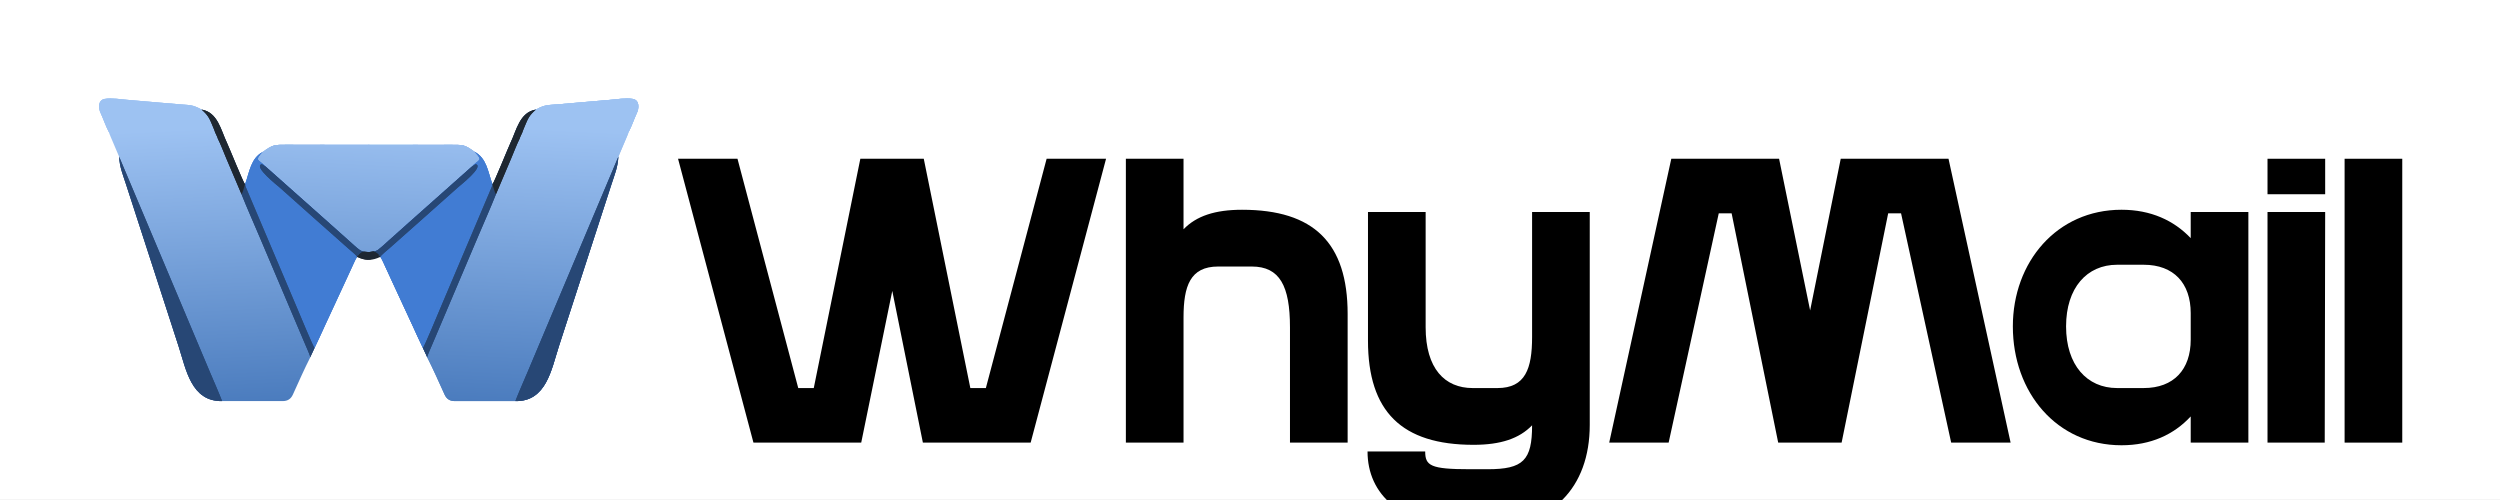
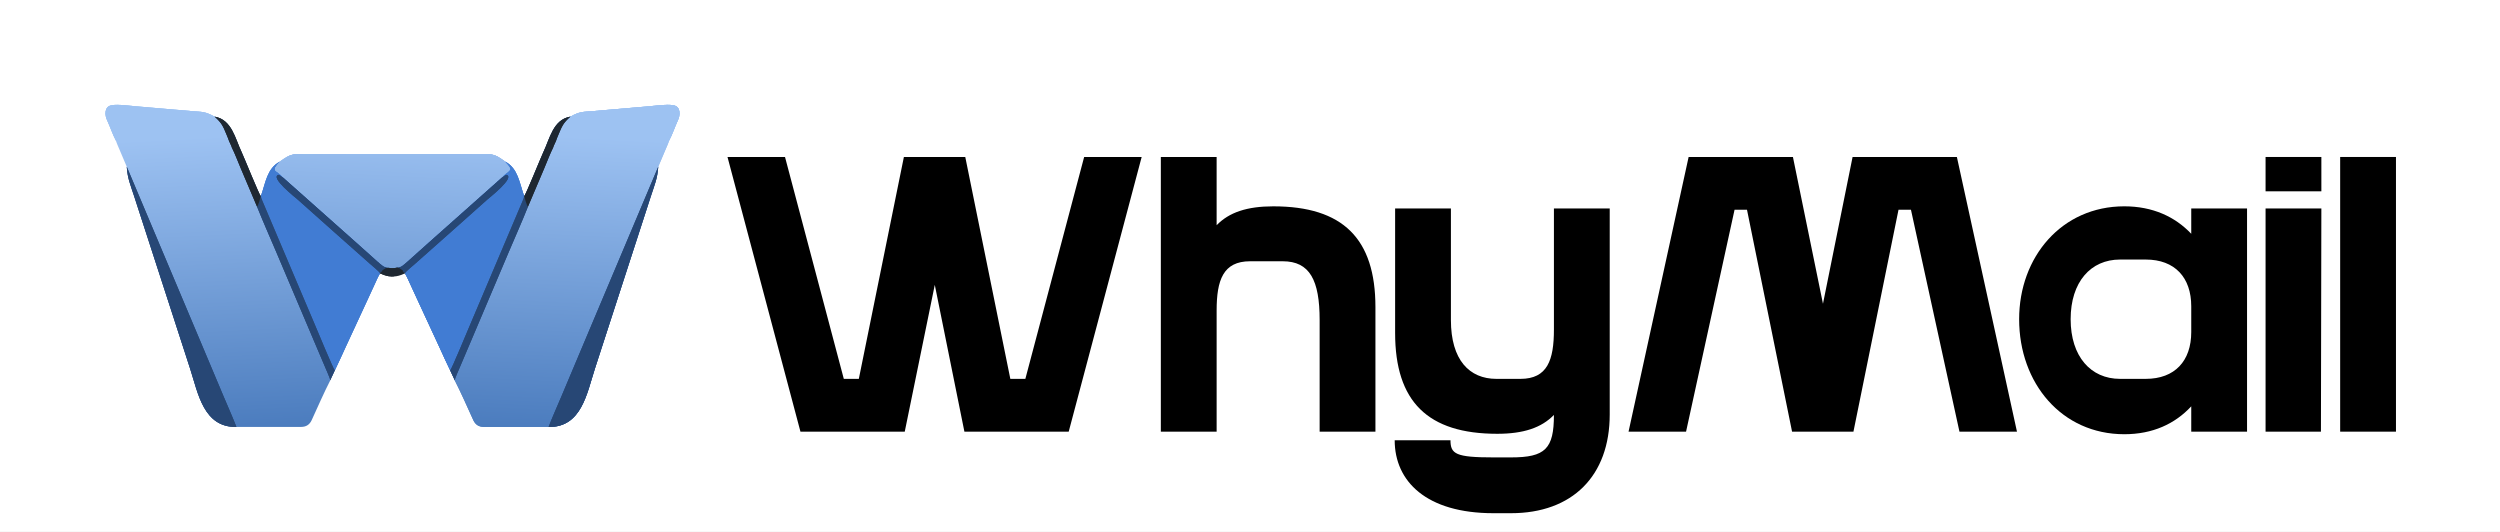
- <svg xmlns="http://www.w3.org/2000/svg" version="1.1" viewBox="-215.602 592.36 15346.947 3065.37" preserveAspectRatio="xMidYMid meet">
+ <svg xmlns="http://www.w3.org/2000/svg" version="1.1" viewBox="-215.602 592.36 14417.879 3065.37" preserveAspectRatio="xMidYMid meet">
  <defs>
    <linearGradient id="GradientLeft" gradientUnits="userSpaceOnUse" x1="1119.25" y1="3069.7" x2="1035.57" y2="1377.54">
      <stop offset="0" stop-opacity="1" stop-color="rgb(75,124,190)" />
      <stop offset="1" stop-opacity="1" stop-color="rgb(157,194,242)" />
    </linearGradient>
    <linearGradient id="GradientRight" gradientUnits="userSpaceOnUse" x1="2976.75" y1="3069.7" x2="3060.43" y2="1377.54">
      <stop offset="0" stop-opacity="1" stop-color="rgb(75,124,190)" />
      <stop offset="1" stop-opacity="1" stop-color="rgb(157,194,242)" />
    </linearGradient>
    <linearGradient spreadMethod="pad" y2="30%" x2="-10%" y1="120%" x1="30%" id="3d_gradient2-logo-62837c08-d80a-4258-9eda-4a3432ba0b72">
      <stop id="stop268126" stop-opacity="1" stop-color="#ffffff" offset="0%" />
      <stop id="stop268128" stop-opacity="1" stop-color="#000000" offset="100%" />
    </linearGradient>
    <linearGradient gradientTransform="rotate(-30)" spreadMethod="pad" y2="30%" x2="-10%" y1="120%" x1="30%" id="3d_gradient3-logo-62837c08-d80a-4258-9eda-4a3432ba0b72">
      <stop id="stop268131" stop-opacity="1" stop-color="#ffffff" offset="0%" />
      <stop id="stop268133" stop-opacity="1" stop-color="#cccccc" offset="50%" />
      <stop id="stop268135" stop-opacity="1" stop-color="#000000" offset="100%" />
    </linearGradient>
  </defs>
-   <rect x="-215.602" y="592.36" width="15346.947" height="3065.37" fill="white" />
+   <rect x="-215.602" y="592.36" width="14417.879" height="3065.37" fill="white" />
  <g id="icon-part">
    <path fill="url(#GradientLeft)" d="M 452.595 1402.55 C 433.746 1367.31 419.723 1324.24 402.947 1287.89 C 387.692 1257.86 384.398 1207.12 427.477 1199.51 C 467.974 1192.36 528.095 1201.88 570.116 1205.59 L 756.086 1221.57 L 887.936 1232.8 C 950.519 1238.14 965.206 1234.08 1021.69 1264.85 C 1122.06 1281.99 1140.81 1392.65 1177.29 1468.23 C 1190.33 1495.25 1280.52 1719.46 1287.8 1722.23 L 1289.46 1721.79 C 1316.34 1646.14 1324.11 1563.78 1397.96 1524.42 C 1464.15 1476.59 1467.56 1482.6 1548.03 1482.55 L 1669.8 1482.39 L 2085.37 1481.81 L 2451.78 1481.27 L 2545.98 1480.93 C 2625.68 1480.45 2634.99 1479.54 2699.86 1531.1 C 2710.44 1543.34 2733.55 1563.85 2719.04 1578.89 C 2717.95 1579.18 2703.28 1581.83 2703.96 1580.94 C 2697.36 1589.6 2667.57 1613.38 2663.49 1620.82 C 2532.06 1735.07 2401.18 1853.46 2271.08 1969.4 L 2158.34 2069.88 C 2138.29 2087.78 2098.14 2127.96 2075.16 2135.36 C 2056.5 2139.79 2046.25 2140.76 2026.88 2139.95 C 1993.87 2140.14 1997.9 2150.93 1976.17 2167.56 L 1975.94 2169.57 C 1965.82 2185.2 1953.74 2213.24 1945.6 2230.91 L 1900.25 2329.32 L 1778.36 2592.3 C 1757.96 2636.31 1736.53 2685.27 1715.13 2728.44 C 1707.98 2746.31 1695.11 2768.41 1689.5 2785.04 C 1654.183 2854.153 1616.387 2939.581 1581.953 3015.382 Q 1564.070 3054.470 1521.085 3054.478 L 1147.890 3054.550 C 957.932 3057.73 927.088 2861.13 880.78 2718.37 L 756.959 2336.79 L 605.064 1868.88 L 557.97 1723.79 C 536.9 1658.9 519.911 1621.94 515.339 1553.65 L 474.27 1456.84 C 468.675 1443.62 455.926 1415.43 452.595 1402.55 z" />
    <path fill="url(#GradientLeft)" d="M 1397.96 1524.42 C 1464.15 1476.59 1467.56 1482.6 1548.03 1482.55 L 1669.8 1482.39 L 2085.37 1481.81 L 2451.78 1481.27 L 2545.98 1480.93 C 2625.68 1480.45 2634.99 1479.54 2699.86 1531.1 C 2710.44 1543.34 2733.55 1563.85 2719.04 1578.89 C 2717.95 1579.18 2703.28 1581.83 2703.96 1580.94 C 2697.36 1589.6 2667.57 1613.38 2663.49 1620.82 C 2532.06 1735.07 2401.18 1853.46 2271.08 1969.4 L 2158.34 2069.88 C 2138.29 2087.78 2098.14 2127.96 2075.16 2135.36 C 2056.5 2139.79 2046.25 2140.76 2026.88 2139.95 C 2018.39 2136.02 2001.6 2134.02 1992.18 2126.94 C 1969.65 2110.01 1947.89 2089.38 1926.82 2070.5 L 1814.78 1970.42 L 1417.84 1617.56 C 1375.41 1569.07 1341.99 1583.09 1397.96 1524.42 z" />
    <path fill="url(#GradientLeft)" d="M 1397.96 1524.42 C 1464.15 1476.59 1467.56 1482.6 1548.03 1482.55 L 1669.8 1482.39 L 2085.37 1481.81 L 2451.78 1481.27 L 2545.98 1480.93 C 2625.68 1480.45 2634.99 1479.54 2699.86 1531.1 C 2710.44 1543.34 2733.55 1563.85 2719.04 1578.89 C 2717.95 1579.18 2703.28 1581.83 2703.96 1580.94 C 2697.36 1589.6 2667.57 1613.38 2663.49 1620.82 C 2532.06 1735.07 2401.18 1853.46 2271.08 1969.4 L 2158.34 2069.88 C 2138.29 2087.78 2098.14 2127.96 2075.16 2135.36 C 2056.5 2139.79 2046.25 2140.76 2026.88 2139.95 C 2018.39 2136.02 2001.6 2134.02 1992.18 2126.94 C 1969.65 2110.01 1947.89 2089.38 1926.82 2070.5 L 1814.78 1970.42 L 1417.84 1617.56 C 1375.41 1569.07 1341.99 1583.09 1397.96 1524.42 z" />
    <path fill="rgb(65,124,211)" d="M 1289.46 1721.79 C 1316.34 1646.14 1324.11 1563.78 1397.96 1524.42 C 1341.99 1583.09 1375.41 1569.07 1417.84 1617.56 L 1814.78 1970.42 L 1926.82 2070.5 C 1947.89 2089.38 1969.65 2110.01 1992.18 2126.94 C 2001.6 2134.02 2018.39 2136.02 2026.88 2139.95 C 1993.87 2140.14 1997.9 2150.93 1976.17 2167.56 L 1975.94 2169.57 C 1965.82 2185.2 1953.74 2213.24 1945.6 2230.91 L 1900.25 2329.32 L 1778.36 2592.3 C 1757.96 2636.31 1736.53 2685.27 1715.13 2728.44 C 1707.6 2722.85 1617.16 2504.73 1607.02 2480.83 L 1398.98 1990.28 C 1363.9 1907.57 1328.63 1824.78 1293.78 1741.98 C 1290.34 1733.81 1289.23 1730.69 1289.46 1721.79 z" />
    <path fill="rgb(65,124,211)" d="M 1289.46 1721.79 C 1316.34 1646.14 1324.11 1563.78 1397.96 1524.42 C 1341.99 1583.09 1375.41 1569.07 1417.84 1617.56 L 1814.78 1970.42 L 1926.82 2070.5 C 1947.89 2089.38 1969.65 2110.01 1992.18 2126.94 C 2001.6 2134.02 2018.39 2136.02 2026.88 2139.95 C 1993.87 2140.14 1997.9 2150.93 1976.17 2167.56 L 1975.94 2169.57 C 1965.82 2185.2 1953.74 2213.24 1945.6 2230.91 L 1900.25 2329.32 L 1778.36 2592.3 C 1757.96 2636.31 1736.53 2685.27 1715.13 2728.44 C 1707.6 2722.85 1617.16 2504.73 1607.02 2480.83 L 1398.98 1990.28 C 1363.9 1907.57 1328.63 1824.78 1293.78 1741.98 C 1290.34 1733.81 1289.23 1730.69 1289.46 1721.79 z" />
    <path fill="rgb(39,71,117)" d="M 1976.17 2167.56 C 1972.79 2159.45 1928.79 2123.33 1918.4 2114.16 C 1779.07 1991.26 1640.47 1867.33 1501.75 1743.73 C 1488.41 1731.85 1338.99 1615.08 1390.59 1600.44 C 1397.64 1601.54 1409.45 1613.17 1417.84 1617.56 L 1814.78 1970.42 L 1926.82 2070.5 C 1947.89 2089.38 1969.65 2110.01 1992.18 2126.94 C 2001.6 2134.02 2018.39 2136.02 2026.88 2139.95 C 1993.87 2140.14 1997.9 2150.93 1976.17 2167.56 z" />
    <path fill="rgb(39,71,117)" d="M 1976.17 2167.56 C 1972.79 2159.45 1928.79 2123.33 1918.4 2114.16 C 1779.07 1991.26 1640.47 1867.33 1501.75 1743.73 C 1488.41 1731.85 1338.99 1615.08 1390.59 1600.44 C 1397.64 1601.54 1409.45 1613.17 1417.84 1617.56 L 1814.78 1970.42 L 1926.82 2070.5 C 1947.89 2089.38 1969.65 2110.01 1992.18 2126.94 C 2001.6 2134.02 2018.39 2136.02 2026.88 2139.95 C 1993.87 2140.14 1997.9 2150.93 1976.17 2167.56 z" />
    <path fill="url(#GradientLeft)" d="M 452.595 1402.55 C 433.746 1367.31 419.723 1324.24 402.947 1287.89 C 387.692 1257.86 384.398 1207.12 427.477 1199.51 C 467.974 1192.36 528.095 1201.88 570.116 1205.59 L 756.086 1221.57 L 887.936 1232.8 C 950.519 1238.14 965.206 1234.08 1021.69 1264.85 C 1064.08 1302.03 1070.45 1319.6 1092.25 1371.91 C 1094.75 1377.92 1104.45 1401.05 1105.27 1405.56 C 1103.75 1418.15 1110.82 1425.22 1108.09 1431.85 C 1089.81 1431.63 1079.38 1429.84 1061.4 1427.77 L 1057.78 1429.56 L 1058.71 1428.03 C 1057.7 1432.69 1058.32 1430.8 1062 1437.09 L 1060.94 1440.13 C 1052.86 1443.13 1026.59 1441.15 1017.03 1440.51 L 1017.16 1436.48 C 1020.75 1433.75 1023.13 1431.68 1026.49 1428.65 L 1025.42 1424.8 C 1017.07 1420.46 1022.2 1425.04 1018.18 1425.36 C 1006.9 1426.25 988.444 1422.39 978.218 1426.73 L 975.827 1424.39 C 972.582 1426.32 973.904 1424.87 972.62 1429.33 C 978.024 1432.57 997.338 1433.96 1005.89 1435.74 L 1007.61 1438.51 C 1003.06 1441.54 987.229 1439.06 980.957 1438.48 C 963.623 1436.85 974.634 1432.43 968.173 1423.95 L 965.314 1431.26 L 963.57 1426.44 C 947.788 1415.21 888.005 1422.29 865.761 1419.31 L 863.876 1414.54 C 858.657 1413.39 800.159 1413.21 796.861 1414.88 C 797.734 1419.23 797.756 1419.56 797.672 1424 C 789.229 1430.49 734.134 1425.12 721.682 1423.25 C 713.759 1422.05 707.027 1423.45 698.704 1421.51 L 696.852 1418.49 C 704.368 1416.04 739.882 1418.53 754.101 1416.73 L 755.702 1413.4 C 747.105 1403.47 726.112 1411.36 716.176 1410.2 C 694.693 1407.7 681.514 1402.04 659.279 1406.68 L 658.072 1408.81 C 668.393 1416.85 676.73 1409.11 686.562 1416.09 L 686.571 1420.37 C 673.022 1424.05 655.594 1418.66 642.061 1418.39 C 603.259 1417.74 565.901 1414.76 527.14 1411.34 C 505.981 1409.47 479.122 1414.61 458.75 1405.11 C 455.583 1403.64 457.618 1403.58 452.595 1402.55 z" />
    <path fill="url(#GradientLeft)" d="M 452.595 1402.55 C 433.746 1367.31 419.723 1324.24 402.947 1287.89 C 387.692 1257.86 384.398 1207.12 427.477 1199.51 C 467.974 1192.36 528.095 1201.88 570.116 1205.59 L 756.086 1221.57 L 887.936 1232.8 C 950.519 1238.14 965.206 1234.08 1021.69 1264.85 C 1064.08 1302.03 1070.45 1319.6 1092.25 1371.91 C 1094.75 1377.92 1104.45 1401.05 1105.27 1405.56 C 1103.75 1418.15 1110.82 1425.22 1108.09 1431.85 C 1089.81 1431.63 1079.38 1429.84 1061.4 1427.77 L 1057.78 1429.56 L 1058.71 1428.03 C 1057.7 1432.69 1058.32 1430.8 1062 1437.09 L 1060.94 1440.13 C 1052.86 1443.13 1026.59 1441.15 1017.03 1440.51 L 1017.16 1436.48 C 1020.75 1433.75 1023.13 1431.68 1026.49 1428.65 L 1025.42 1424.8 C 1017.07 1420.46 1022.2 1425.04 1018.18 1425.36 C 1006.9 1426.25 988.444 1422.39 978.218 1426.73 L 975.827 1424.39 C 972.582 1426.32 973.904 1424.87 972.62 1429.33 C 978.024 1432.57 997.338 1433.96 1005.89 1435.74 L 1007.61 1438.51 C 1003.06 1441.54 987.229 1439.06 980.957 1438.48 C 963.623 1436.85 974.634 1432.43 968.173 1423.95 L 965.314 1431.26 L 963.57 1426.44 C 947.788 1415.21 888.005 1422.29 865.761 1419.31 L 863.876 1414.54 C 858.657 1413.39 800.159 1413.21 796.861 1414.88 C 797.734 1419.23 797.756 1419.56 797.672 1424 C 789.229 1430.49 734.134 1425.12 721.682 1423.25 C 713.759 1422.05 707.027 1423.45 698.704 1421.51 L 696.852 1418.49 C 704.368 1416.04 739.882 1418.53 754.101 1416.73 L 755.702 1413.4 C 747.105 1403.47 726.112 1411.36 716.176 1410.2 C 694.693 1407.7 681.514 1402.04 659.279 1406.68 L 658.072 1408.81 C 668.393 1416.85 676.73 1409.11 686.562 1416.09 L 686.571 1420.37 C 673.022 1424.05 655.594 1418.66 642.061 1418.39 C 603.259 1417.74 565.901 1414.76 527.14 1411.34 C 505.981 1409.47 479.122 1414.61 458.75 1405.11 C 455.583 1403.64 457.618 1403.58 452.595 1402.55 z" />
    <path fill="rgb(39,71,117)" d="M 515.339 1553.65 L 926.824 2529.38 L 1073.26 2876.93 C 1097.21 2933.78 1125.81 2997.45 1147.89 3054.55 C 957.932 3057.73 927.088 2861.13 880.78 2718.37 L 756.959 2336.79 L 605.064 1868.88 L 557.97 1723.79 C 536.9 1658.9 519.911 1621.94 515.339 1553.65 z" />
    <path fill="rgb(39,71,117)" d="M 515.339 1553.65 L 926.824 2529.38 L 1073.26 2876.93 C 1097.21 2933.78 1125.81 2997.45 1147.89 3054.55 C 957.932 3057.73 927.088 2861.13 880.78 2718.37 L 756.959 2336.79 L 605.064 1868.88 L 557.97 1723.79 C 536.9 1658.9 519.911 1621.94 515.339 1553.65 z" />
    <path fill="rgb(39,71,117)" d="M 1287.8 1722.23 L 1289.46 1721.79 C 1289.23 1730.69 1290.34 1733.81 1293.78 1741.98 C 1328.63 1824.78 1363.9 1907.57 1398.98 1990.28 L 1607.02 2480.83 C 1617.16 2504.73 1707.6 2722.85 1715.13 2728.44 C 1707.98 2746.31 1695.11 2768.41 1689.5 2785.04 C 1687.67 2773.75 1664.74 2722.24 1659.25 2709.38 L 1593.02 2553.68 L 1377.9 2046.66 C 1341.45 1960.77 1301.16 1870.6 1266.86 1784.44 C 1273.82 1775.84 1285.9 1733.96 1287.8 1722.23 z" />
    <path fill="rgb(39,71,117)" d="M 1287.8 1722.23 L 1289.46 1721.79 C 1289.23 1730.69 1290.34 1733.81 1293.78 1741.98 C 1328.63 1824.78 1363.9 1907.57 1398.98 1990.28 L 1607.02 2480.83 C 1617.16 2504.73 1707.6 2722.85 1715.13 2728.44 C 1707.98 2746.31 1695.11 2768.41 1689.5 2785.04 C 1687.67 2773.75 1664.74 2722.24 1659.25 2709.38 L 1593.02 2553.68 L 1377.9 2046.66 C 1341.45 1960.77 1301.16 1870.6 1266.86 1784.44 C 1273.82 1775.84 1285.9 1733.96 1287.8 1722.23 z" />
    <path fill="rgb(30,39,49)" d="M 1021.69 1264.85 C 1122.06 1281.99 1140.81 1392.65 1177.29 1468.23 C 1190.33 1495.25 1280.52 1719.46 1287.8 1722.23 C 1285.9 1733.96 1273.82 1775.84 1266.86 1784.44 L 1172.65 1562.65 C 1157.6 1527.08 1137.86 1475.3 1121.17 1442.61 L 1118.47 1434.34 C 1114.31 1424.64 1109.9 1415.04 1105.27 1405.56 C 1104.45 1401.05 1094.75 1377.92 1092.25 1371.91 C 1070.45 1319.6 1064.08 1302.03 1021.69 1264.85 z" />
    <path fill="rgb(30,39,49)" d="M 1021.69 1264.85 C 1122.06 1281.99 1140.81 1392.65 1177.29 1468.23 C 1190.33 1495.25 1280.52 1719.46 1287.8 1722.23 C 1285.9 1733.96 1273.82 1775.84 1266.86 1784.44 L 1172.65 1562.65 C 1157.6 1527.08 1137.86 1475.3 1121.17 1442.61 L 1118.47 1434.34 C 1114.31 1424.64 1109.9 1415.04 1105.27 1405.56 C 1104.45 1401.05 1094.75 1377.92 1092.25 1371.91 C 1070.45 1319.6 1064.08 1302.03 1021.69 1264.85 z" />
    <path fill="url(#GradientRight)" d="M 3643.405 1402.55 C 3662.254 1367.31 3676.277 1324.24 3693.053 1287.89 C 3708.308 1257.86 3711.602 1207.12 3668.523 1199.51 C 3628.026 1192.36 3567.905 1201.88 3525.884 1205.59 L 3339.914 1221.57 L 3208.064 1232.8 C 3145.481 1238.14 3130.794 1234.08 3074.31 1264.85 C 2973.94 1281.99 2955.19 1392.65 2918.71 1468.23 C 2905.67 1495.25 2815.48 1719.46 2808.2 1722.23 L 2806.54 1721.79 C 2779.66 1646.14 2771.89 1563.78 2698.04 1524.42 C 2631.85 1476.59 2628.44 1482.6 2547.97 1482.55 L 2426.2 1482.39 L 2010.63 1481.81 L 1644.22 1481.27 L 1550.02 1480.93 C 1470.32 1480.45 1461.01 1479.54 1396.14 1531.1 C 1385.56 1543.34 1362.45 1563.85 1376.96 1578.89 C 1378.05 1579.18 1392.72 1581.83 1392.04 1580.94 C 1398.64 1589.6 1428.43 1613.38 1432.51 1620.82 C 1563.94 1735.07 1694.82 1853.46 1824.92 1969.4 L 1937.66 2069.88 C 1957.71 2087.78 1997.86 2127.96 2020.84 2135.36 C 2039.5 2139.79 2049.75 2140.76 2069.12 2139.95 C 2102.13 2140.14 2098.1 2150.93 2119.83 2167.56 L 2120.06 2169.57 C 2130.18 2185.2 2142.26 2213.24 2150.4 2230.91 L 2195.75 2329.32 L 2317.64 2592.3 C 2338.04 2636.31 2359.47 2685.27 2380.87 2728.44 C 2388.02 2746.31 2400.89 2768.41 2406.5 2785.04 C 2441.818 2854.153 2479.613 2939.581 2514.047 3015.382 Q 2531.930 3054.470 2574.915 3054.478 L 2948.110 3054.550 C 3138.068 3057.73 3168.912 2861.13 3215.22 2718.37 L 3339.041 2336.79 L 3490.936 1868.88 L 3538.03 1723.79 C 3559.1 1658.9 3576.089 1621.94 3580.661 1553.65 L 3621.73 1456.84 C 3627.325 1443.62 3640.074 1415.43 3643.405 1402.55 z" />
    <path fill="url(#GradientRight)" d="M 3643.405 1402.55 C 3662.254 1367.31 3676.277 1324.24 3693.053 1287.89 C 3708.308 1257.86 3711.602 1207.12 3668.523 1199.51 C 3628.026 1192.36 3567.905 1201.88 3525.884 1205.59 L 3339.914 1221.57 L 3208.064 1232.8 C 3145.481 1238.14 3130.794 1234.08 3074.31 1264.85 C 2973.94 1281.99 2955.19 1392.65 2918.71 1468.23 C 2905.67 1495.25 2815.48 1719.46 2808.2 1722.23 L 2806.54 1721.79 C 2779.66 1646.14 2771.89 1563.78 2698.04 1524.42 C 2631.85 1476.59 2628.44 1482.6 2547.97 1482.55 L 2426.2 1482.39 L 2010.63 1481.81 L 1644.22 1481.27 L 1550.02 1480.93 C 1470.32 1480.45 1461.01 1479.54 1396.14 1531.1 C 1385.56 1543.34 1362.45 1563.85 1376.96 1578.89 C 1378.05 1579.18 1392.72 1581.83 1392.04 1580.94 C 1398.64 1589.6 1428.43 1613.38 1432.51 1620.82 C 1563.94 1735.07 1694.82 1853.46 1824.92 1969.4 L 1937.66 2069.88 C 1957.71 2087.78 1997.86 2127.96 2020.84 2135.36 C 2039.5 2139.79 2049.75 2140.76 2069.12 2139.95 C 2102.13 2140.14 2098.1 2150.93 2119.83 2167.56 L 2120.06 2169.57 C 2130.18 2185.2 2142.26 2213.24 2150.4 2230.91 L 2195.75 2329.32 L 2317.64 2592.3 C 2338.04 2636.31 2359.47 2685.27 2380.87 2728.44 C 2388.02 2746.31 2400.89 2768.41 2406.5 2785.04 C 2441.818 2854.153 2479.613 2939.581 2514.047 3015.382 Q 2531.930 3054.470 2574.915 3054.478 L 2948.110 3054.550 C 3138.068 3057.73 3168.912 2861.13 3215.22 2718.37 L 3339.041 2336.79 L 3490.936 1868.88 L 3538.03 1723.79 C 3559.1 1658.9 3576.089 1621.94 3580.661 1553.65 L 3621.73 1456.84 C 3627.325 1443.62 3640.074 1415.43 3643.405 1402.55 z" />
    <path fill="url(#GradientRight)" d="M 2698.04 1524.42 C 2631.85 1476.59 2628.44 1482.6 2547.97 1482.55 L 2426.2 1482.39 L 2010.63 1481.81 L 1644.22 1481.27 L 1550.02 1480.93 C 1470.32 1480.45 1461.01 1479.54 1396.14 1531.1 C 1385.56 1543.34 1362.45 1563.85 1376.96 1578.89 C 1378.05 1579.18 1392.72 1581.83 1392.04 1580.94 C 1398.64 1589.6 1428.43 1613.38 1432.51 1620.82 C 1563.94 1735.07 1694.82 1853.46 1824.92 1969.4 L 1937.66 2069.88 C 1957.71 2087.78 1997.86 2127.96 2020.84 2135.36 C 2039.5 2139.79 2049.75 2140.76 2069.12 2139.95 C 2077.61 2136.02 2094.4 2134.02 2103.82 2126.94 C 2126.35 2110.01 2148.11 2089.38 2169.18 2070.5 L 2281.22 1970.42 L 2678.16 1617.56 C 2720.59 1569.07 2754.01 1583.09 2698.04 1524.42 z" />
    <path fill="url(#GradientRight)" d="M 2698.04 1524.42 C 2631.85 1476.59 2628.44 1482.6 2547.97 1482.55 L 2426.2 1482.39 L 2010.63 1481.81 L 1644.22 1481.27 L 1550.02 1480.93 C 1470.32 1480.45 1461.01 1479.54 1396.14 1531.1 C 1385.56 1543.34 1362.45 1563.85 1376.96 1578.89 C 1378.05 1579.18 1392.72 1581.83 1392.04 1580.94 C 1398.64 1589.6 1428.43 1613.38 1432.51 1620.82 C 1563.94 1735.07 1694.82 1853.46 1824.92 1969.4 L 1937.66 2069.88 C 1957.71 2087.78 1997.86 2127.96 2020.84 2135.36 C 2039.5 2139.79 2049.75 2140.76 2069.12 2139.95 C 2077.61 2136.02 2094.4 2134.02 2103.82 2126.94 C 2126.35 2110.01 2148.11 2089.38 2169.18 2070.5 L 2281.22 1970.42 L 2678.16 1617.56 C 2720.59 1569.07 2754.01 1583.09 2698.04 1524.42 z" />
    <path fill="rgb(65,124,211)" d="M 2806.54 1721.79 C 2779.66 1646.14 2771.89 1563.78 2698.04 1524.42 C 2754.01 1583.09 2720.59 1569.07 2678.16 1617.56 L 2281.22 1970.42 L 2169.18 2070.5 C 2148.11 2089.38 2126.35 2110.01 2103.82 2126.94 C 2094.4 2134.02 2077.61 2136.02 2069.12 2139.95 C 2102.13 2140.14 2098.1 2150.93 2119.83 2167.56 L 2120.06 2169.57 C 2130.18 2185.2 2142.26 2213.24 2150.4 2230.91 L 2195.75 2329.32 L 2317.64 2592.3 C 2338.04 2636.31 2359.47 2685.27 2380.87 2728.44 C 2388.4 2722.85 2478.84 2504.73 2488.98 2480.83 L 2697.02 1990.28 C 2732.1 1907.57 2767.37 1824.78 2802.22 1741.98 C 2805.66 1733.81 2806.77 1730.69 2806.54 1721.79 z" />
    <path fill="rgb(65,124,211)" d="M 2806.54 1721.79 C 2779.66 1646.14 2771.89 1563.78 2698.04 1524.42 C 2754.01 1583.09 2720.59 1569.07 2678.16 1617.56 L 2281.22 1970.42 L 2169.18 2070.5 C 2148.11 2089.38 2126.35 2110.01 2103.82 2126.94 C 2094.4 2134.02 2077.61 2136.02 2069.12 2139.95 C 2102.13 2140.14 2098.1 2150.93 2119.83 2167.56 L 2120.06 2169.57 C 2130.18 2185.2 2142.26 2213.24 2150.4 2230.91 L 2195.75 2329.32 L 2317.64 2592.3 C 2338.04 2636.31 2359.47 2685.27 2380.87 2728.44 C 2388.4 2722.85 2478.84 2504.73 2488.98 2480.83 L 2697.02 1990.28 C 2732.1 1907.57 2767.37 1824.78 2802.22 1741.98 C 2805.66 1733.81 2806.77 1730.69 2806.54 1721.79 z" />
    <path fill="rgb(39,71,117)" d="M 2119.83 2167.56 C 2123.21 2159.45 2167.21 2123.33 2177.6 2114.16 C 2316.93 1991.26 2455.53 1867.33 2594.25 1743.73 C 2607.59 1731.85 2757.01 1615.08 2705.41 1600.44 C 2698.36 1601.54 2686.55 1613.17 2678.16 1617.56 L 2281.22 1970.42 L 2169.18 2070.5 C 2148.11 2089.38 2126.35 2110.01 2103.82 2126.94 C 2094.4 2134.02 2077.61 2136.02 2069.12 2139.95 C 2102.13 2140.14 2098.1 2150.93 2119.83 2167.56 z" />
    <path fill="rgb(39,71,117)" d="M 2119.83 2167.56 C 2123.21 2159.45 2167.21 2123.33 2177.6 2114.16 C 2316.93 1991.26 2455.53 1867.33 2594.25 1743.73 C 2607.59 1731.85 2757.01 1615.08 2705.41 1600.44 C 2698.36 1601.54 2686.55 1613.17 2678.16 1617.56 L 2281.22 1970.42 L 2169.18 2070.5 C 2148.11 2089.38 2126.35 2110.01 2103.82 2126.94 C 2094.4 2134.02 2077.61 2136.02 2069.12 2139.95 C 2102.13 2140.14 2098.1 2150.93 2119.83 2167.56 z" />
    <path fill="url(#GradientRight)" d="M 3643.405 1402.55 C 3662.254 1367.31 3676.277 1324.24 3693.053 1287.89 C 3708.308 1257.86 3711.602 1207.12 3668.523 1199.51 C 3628.026 1192.36 3567.905 1201.88 3525.884 1205.59 L 3339.914 1221.57 L 3208.064 1232.8 C 3145.481 1238.14 3130.794 1234.08 3074.31 1264.85 C 3031.92 1302.03 3025.55 1319.6 3003.75 1371.91 C 3001.25 1377.92 2991.55 1401.05 2990.73 1405.56 C 2992.25 1418.15 2985.18 1425.22 2987.91 1431.85 C 3006.19 1431.63 3016.62 1429.84 3034.6 1427.77 L 3038.22 1429.56 L 3037.29 1428.03 C 3038.3 1432.69 3037.68 1430.8 3034.0 1437.09 L 3035.06 1440.13 C 3043.14 1443.13 3069.41 1441.15 3078.97 1440.51 L 3078.84 1436.48 C 3075.25 1433.75 3072.87 1431.68 3069.51 1428.65 L 3070.58 1424.8 C 3078.93 1420.46 3073.8 1425.04 3077.82 1425.36 C 3089.1 1426.25 3107.556 1422.39 3117.782 1426.73 L 3120.173 1424.39 C 3123.418 1426.32 3122.096 1424.87 3123.38 1429.33 C 3117.976 1432.57 3098.662 1433.96 3090.11 1435.74 L 3088.39 1438.51 C 3092.94 1441.54 3108.771 1439.06 3115.043 1438.48 C 3132.377 1436.85 3121.366 1432.43 3127.827 1423.95 L 3130.686 1431.26 L 3132.43 1426.44 C 3148.212 1415.21 3207.995 1422.29 3230.239 1419.31 L 3232.124 1414.54 C 3237.343 1413.39 3295.841 1413.21 3299.139 1414.88 C 3298.266 1419.23 3298.244 1419.56 3298.328 1424.0 C 3306.771 1430.49 3361.866 1425.12 3374.318 1423.25 C 3382.241 1422.05 3388.973 1423.45 3397.296 1421.51 L 3399.148 1418.49 C 3391.632 1416.04 3356.118 1418.53 3341.899 1416.73 L 3340.298 1413.4 C 3348.895 1403.47 3369.888 1411.36 3379.824 1410.2 C 3401.307 1407.7 3414.486 1402.04 3436.721 1406.68 L 3437.928 1408.81 C 3427.607 1416.85 3419.27 1409.11 3409.438 1416.09 L 3409.429 1420.37 C 3422.978 1424.05 3440.406 1418.66 3453.939 1418.39 C 3492.741 1417.74 3530.099 1414.76 3568.86 1411.34 C 3590.019 1409.47 3616.878 1414.61 3637.25 1405.11 C 3640.417 1403.64 3638.382 1403.58 3643.405 1402.55 z" />
    <path fill="url(#GradientRight)" d="M 3643.405 1402.55 C 3662.254 1367.31 3676.277 1324.24 3693.053 1287.89 C 3708.308 1257.86 3711.602 1207.12 3668.523 1199.51 C 3628.026 1192.36 3567.905 1201.88 3525.884 1205.59 L 3339.914 1221.57 L 3208.064 1232.8 C 3145.481 1238.14 3130.794 1234.08 3074.31 1264.85 C 3031.92 1302.03 3025.55 1319.6 3003.75 1371.91 C 3001.25 1377.92 2991.55 1401.05 2990.73 1405.56 C 2992.25 1418.15 2985.18 1425.22 2987.91 1431.85 C 3006.19 1431.63 3016.62 1429.84 3034.6 1427.77 L 3038.22 1429.56 L 3037.29 1428.03 C 3038.3 1432.69 3037.68 1430.8 3034.0 1437.09 L 3035.06 1440.13 C 3043.14 1443.13 3069.41 1441.15 3078.97 1440.51 L 3078.84 1436.48 C 3075.25 1433.75 3072.87 1431.68 3069.51 1428.65 L 3070.58 1424.8 C 3078.93 1420.46 3073.8 1425.04 3077.82 1425.36 C 3089.1 1426.25 3107.556 1422.39 3117.782 1426.73 L 3120.173 1424.39 C 3123.418 1426.32 3122.096 1424.87 3123.38 1429.33 C 3117.976 1432.57 3098.662 1433.96 3090.11 1435.74 L 3088.39 1438.51 C 3092.94 1441.54 3108.771 1439.06 3115.043 1438.48 C 3132.377 1436.85 3121.366 1432.43 3127.827 1423.95 L 3130.686 1431.26 L 3132.43 1426.44 C 3148.212 1415.21 3207.995 1422.29 3230.239 1419.31 L 3232.124 1414.54 C 3237.343 1413.39 3295.841 1413.21 3299.139 1414.88 C 3298.266 1419.23 3298.244 1419.56 3298.328 1424.0 C 3306.771 1430.49 3361.866 1425.12 3374.318 1423.25 C 3382.241 1422.05 3388.973 1423.45 3397.296 1421.51 L 3399.148 1418.49 C 3391.632 1416.04 3356.118 1418.53 3341.899 1416.73 L 3340.298 1413.4 C 3348.895 1403.47 3369.888 1411.36 3379.824 1410.2 C 3401.307 1407.7 3414.486 1402.04 3436.721 1406.68 L 3437.928 1408.81 C 3427.607 1416.85 3419.27 1409.11 3409.438 1416.09 L 3409.429 1420.37 C 3422.978 1424.05 3440.406 1418.66 3453.939 1418.39 C 3492.741 1417.74 3530.099 1414.76 3568.86 1411.34 C 3590.019 1409.47 3616.878 1414.61 3637.25 1405.11 C 3640.417 1403.64 3638.382 1403.58 3643.405 1402.55 z" />
    <path fill="rgb(39,71,117)" d="M 3580.661 1553.65 L 3169.176 2529.38 L 3022.74 2876.93 C 2998.79 2933.78 2970.19 2997.45 2948.11 3054.55 C 3138.068 3057.73 3168.912 2861.13 3215.22 2718.37 L 3339.041 2336.79 L 3490.936 1868.88 L 3538.03 1723.79 C 3559.1 1658.9 3576.089 1621.94 3580.661 1553.65 z" />
    <path fill="rgb(39,71,117)" d="M 3580.661 1553.65 L 3169.176 2529.38 L 3022.74 2876.93 C 2998.79 2933.78 2970.19 2997.45 2948.11 3054.55 C 3138.068 3057.73 3168.912 2861.13 3215.22 2718.37 L 3339.041 2336.79 L 3490.936 1868.88 L 3538.03 1723.79 C 3559.1 1658.9 3576.089 1621.94 3580.661 1553.65 z" />
    <path fill="rgb(39,71,117)" d="M 2808.2 1722.23 L 2806.54 1721.79 C 2806.77 1730.69 2805.66 1733.81 2802.22 1741.98 C 2767.37 1824.78 2732.1 1907.57 2697.02 1990.28 L 2488.98 2480.83 C 2478.84 2504.73 2388.4 2722.85 2380.87 2728.44 C 2388.02 2746.31 2400.89 2768.41 2406.5 2785.04 C 2408.33 2773.75 2431.26 2722.24 2436.75 2709.38 L 2502.98 2553.68 L 2718.1 2046.66 C 2754.55 1960.77 2794.84 1870.6 2829.14 1784.44 C 2822.18 1775.84 2810.1 1733.96 2808.2 1722.23 z" />
    <path fill="rgb(39,71,117)" d="M 2808.2 1722.23 L 2806.54 1721.79 C 2806.77 1730.69 2805.66 1733.81 2802.22 1741.98 C 2767.37 1824.78 2732.1 1907.57 2697.02 1990.28 L 2488.98 2480.83 C 2478.84 2504.73 2388.4 2722.85 2380.87 2728.44 C 2388.02 2746.31 2400.89 2768.41 2406.5 2785.04 C 2408.33 2773.75 2431.26 2722.24 2436.75 2709.38 L 2502.98 2553.68 L 2718.1 2046.66 C 2754.55 1960.77 2794.84 1870.6 2829.14 1784.44 C 2822.18 1775.84 2810.1 1733.96 2808.2 1722.23 z" />
    <path fill="rgb(30,39,49)" d="M 3074.31 1264.85 C 2973.94 1281.99 2955.19 1392.65 2918.71 1468.23 C 2905.67 1495.25 2815.48 1719.46 2808.2 1722.23 C 2810.1 1733.96 2822.18 1775.84 2829.14 1784.44 L 2923.35 1562.65 C 2938.4 1527.08 2958.14 1475.3 2974.83 1442.61 L 2977.53 1434.34 C 2981.69 1424.64 2986.1 1415.04 2990.73 1405.56 C 2991.55 1401.05 3001.25 1377.92 3003.75 1371.91 C 3025.55 1319.6 3031.92 1302.03 3074.31 1264.85 z" />
    <path fill="rgb(30,39,49)" d="M 3074.31 1264.85 C 2973.94 1281.99 2955.19 1392.65 2918.71 1468.23 C 2905.67 1495.25 2815.48 1719.46 2808.2 1722.23 C 2810.1 1733.96 2822.18 1775.84 2829.14 1784.44 L 2923.35 1562.65 C 2938.4 1527.08 2958.14 1475.3 2974.83 1442.61 L 2977.53 1434.34 C 2981.69 1424.64 2986.1 1415.04 2990.73 1405.56 C 2991.55 1401.05 3001.25 1377.92 3003.75 1371.91 C 3025.55 1319.6 3031.92 1302.03 3074.31 1264.85 z" />
    <path fill="rgb(30,39,49)" d="M 2026.88 2139.95 C 2046.25 2140.76 2056.5 2139.79 2075.16 2135.36 C 2090.33 2141.04 2095.9 2144.68 2108.84 2155.05 C 2071.94 2188.8 2042.26 2194.79 1994.3 2176.72 C 1988.84 2174.66 1981.46 2170.24 1975.94 2169.57 L 1976.17 2167.56 C 1997.9 2150.93 1993.87 2140.14 2026.88 2139.95 z" />
    <path fill="rgb(30,39,49)" d="M 2026.88 2139.95 C 2046.25 2140.76 2056.5 2139.79 2075.16 2135.36 C 2090.33 2141.04 2095.9 2144.68 2108.84 2155.05 C 2071.94 2188.8 2042.26 2194.79 1994.3 2176.72 C 1988.84 2174.66 1981.46 2170.24 1975.94 2169.57 L 1976.17 2167.56 C 1997.9 2150.93 1993.87 2140.14 2026.88 2139.95 z" />
    <path fill="rgb(30,39,49)" d="M 2069.12 2139.95 C 2049.75 2140.76 2039.5 2139.79 2020.84 2135.36 C 2005.67 2141.04 2000.1 2144.68 1987.16 2155.05 C 2024.06 2188.8 2053.74 2194.79 2101.7 2176.72 C 2107.16 2174.66 2114.54 2170.24 2120.06 2169.57 L 2119.83 2167.56 C 2098.1 2150.93 2102.13 2140.14 2069.12 2139.95 z" />
  </g>
-   <g id="text-part" transform="translate(-4840.948, -7863.257) scale(27.5)">
+   <g id="text-part" transform="translate(-4008.898, -7075.23) scale(25.0)">
    <g id="logo-group">
      <g id="logo-center" transform="translate(269.5533 0)">
        <g id="slogan" style="font-style:normal;font-weight:normal;font-size:32px;line-height:1;font-family:'Brandmark Sans 30 Color';font-variant-ligatures:none;text-align:center;text-anchor:middle" transform="translate(0 0)" />
        <g id="title" style="font-style:normal;font-weight:normal;font-size:72px;line-height:1;font-family:'Brandmark Sans 30 Color';font-variant-ligatures:normal;text-align:center;text-anchor:middle" transform="translate(0 0)">
          <g id="path268154" aria-label="W" transform="translate(0 310.195) translate(50 32.72) scale(1.375) translate(-372.0449 46.08)">
            <path class="c1" d="M74.91,76.236l9.865,37.227h2.52l7.561-37.227h10.297l7.561,37.227h2.52 l9.865-37.227h9.649l-12.241,46.084h-17.498l-4.969-24.626l-5.04,24.626H77.502L65.261,76.236H74.91z " transform="translate(306.7842 -122.3158)" stroke-width="0" stroke-linejoin="miter" stroke-miterlimit="2" fill="#000000" stroke="#000000" />
          </g>
          <g id="path268156" aria-label="h" transform="translate(0 310.195) translate(149.9668 32.72) scale(1.375) translate(-444.7481 46.08)">
            <path class="c1" d="M91.361,76.236v11.449c2.088-2.16,5.112-3.168,9.505-3.168 c11.665,0,17.138,5.4,17.138,16.921v20.882h-9.361v-18.722c0-6.697-1.656-9.865-6.193-9.865H96.978 c-4.536,0-5.616,3.168-5.616,8.281v20.306H82.001V76.236H91.361z" transform="translate(362.7476 -122.3158)" stroke-width="0" stroke-linejoin="miter" stroke-miterlimit="2" fill="#000000" stroke="#000000" />
          </g>
          <g id="path268158" aria-label="y" transform="translate(0 310.195) translate(203.9141 44.6) scale(1.375) translate(-483.9824 37.44)">
            <path class="c1" d="M82.036,105.758V84.877h9.361v18.722c0,6.697,3.097,9.865,7.633,9.865h4.032 c4.537,0,5.617-3.168,5.617-8.281V84.877h9.361v34.563c0,10.297-6.265,16.561-16.562,16.561h-2.952 c-11.233,0-16.562-5.328-16.562-12.241h9.361c0,2.304,0.864,2.88,7.201,2.88h2.952 c5.76,0,7.201-1.44,7.201-7.129c-2.088,2.16-5.112,3.168-9.505,3.168 C87.509,122.68,82.036,117.279,82.036,105.758z" transform="translate(402.0181 -122.3166)" stroke-width="0" stroke-linejoin="miter" stroke-miterlimit="2" fill="#000000" stroke="#000000" />
          </g>
          <g id="path268160" aria-label="M" transform="translate(0 310.195) translate(257.8613 32.72) scale(1.375) translate(-523.2168 46.08)">
            <path class="c1" d="M94.999,76.236l5.041,24.626l4.968-24.626h17.498l10.081,46.084h-9.649 l-8.137-37.227h-2.088l-7.561,37.227H94.855l-7.561-37.227h-2.088l-8.136,37.227h-9.649L77.501,76.236 H94.999z" transform="translate(455.7961 -122.3158)" stroke-width="0" stroke-linejoin="miter" stroke-miterlimit="2" fill="#000000" stroke="#000000" />
          </g>
          <g id="path268162" aria-label="a" transform="translate(0 310.195) translate(347.9668 44.105) scale(1.375) translate(-588.7481 37.8)">
            <path class="c1" d="M80.884,103.454c0-10.441,7.129-18.938,17.642-18.938 c4.752,0,8.497,1.728,11.233,4.608v-4.248h9.361v37.443h-9.361v-4.248 c-2.736,2.952-6.481,4.68-11.233,4.68C88.013,122.752,80.884,114.183,80.884,103.454z M97.806,113.463h4.32c4.896,0,7.633-3.024,7.633-7.849v-4.32c0-4.824-2.736-7.849-7.633-7.849 h-4.32c-4.896,0-8.281,3.744-8.281,10.009S92.909,113.463,97.806,113.463z" transform="translate(507.8638 -122.3166)" stroke-width="0" stroke-linejoin="miter" stroke-miterlimit="2" fill="#000000" stroke="#000000" />
          </g>
          <g id="path268164" aria-label="i" transform="translate(0 310.195) translate(404.8144 32.72) scale(1.375) translate(-630.0918 46.08)">
            <rect x="95.32" y="76.236" class="c3" width="9.361" height="5.761" transform="translate(534.7715 -122.3158)" stroke-width="0" stroke-linejoin="miter" stroke-miterlimit="2" fill="#000000" stroke="#000000" />
            <polygon class="c1" points="104.609,122.32 95.32,122.32 95.32,84.877 104.681,84.877 " transform="translate(534.7715 -122.3158)" stroke-width="0" stroke-linejoin="miter" stroke-miterlimit="2" fill="#000000" stroke="#000000" />
          </g>
          <g id="path268166" aria-label="l" transform="translate(0 310.195) translate(422.0234 32.72) scale(1.375) translate(-642.6074 46.08)">
            <path class="c1" d="M104.681,76.236v46.084h-9.361V76.236H104.681z" transform="translate(547.2871 -122.3158)" stroke-width="0" stroke-linejoin="miter" stroke-miterlimit="2" fill="#000000" stroke="#000000" />
          </g>
        </g>
      </g>
    </g>
  </g>
</svg>
